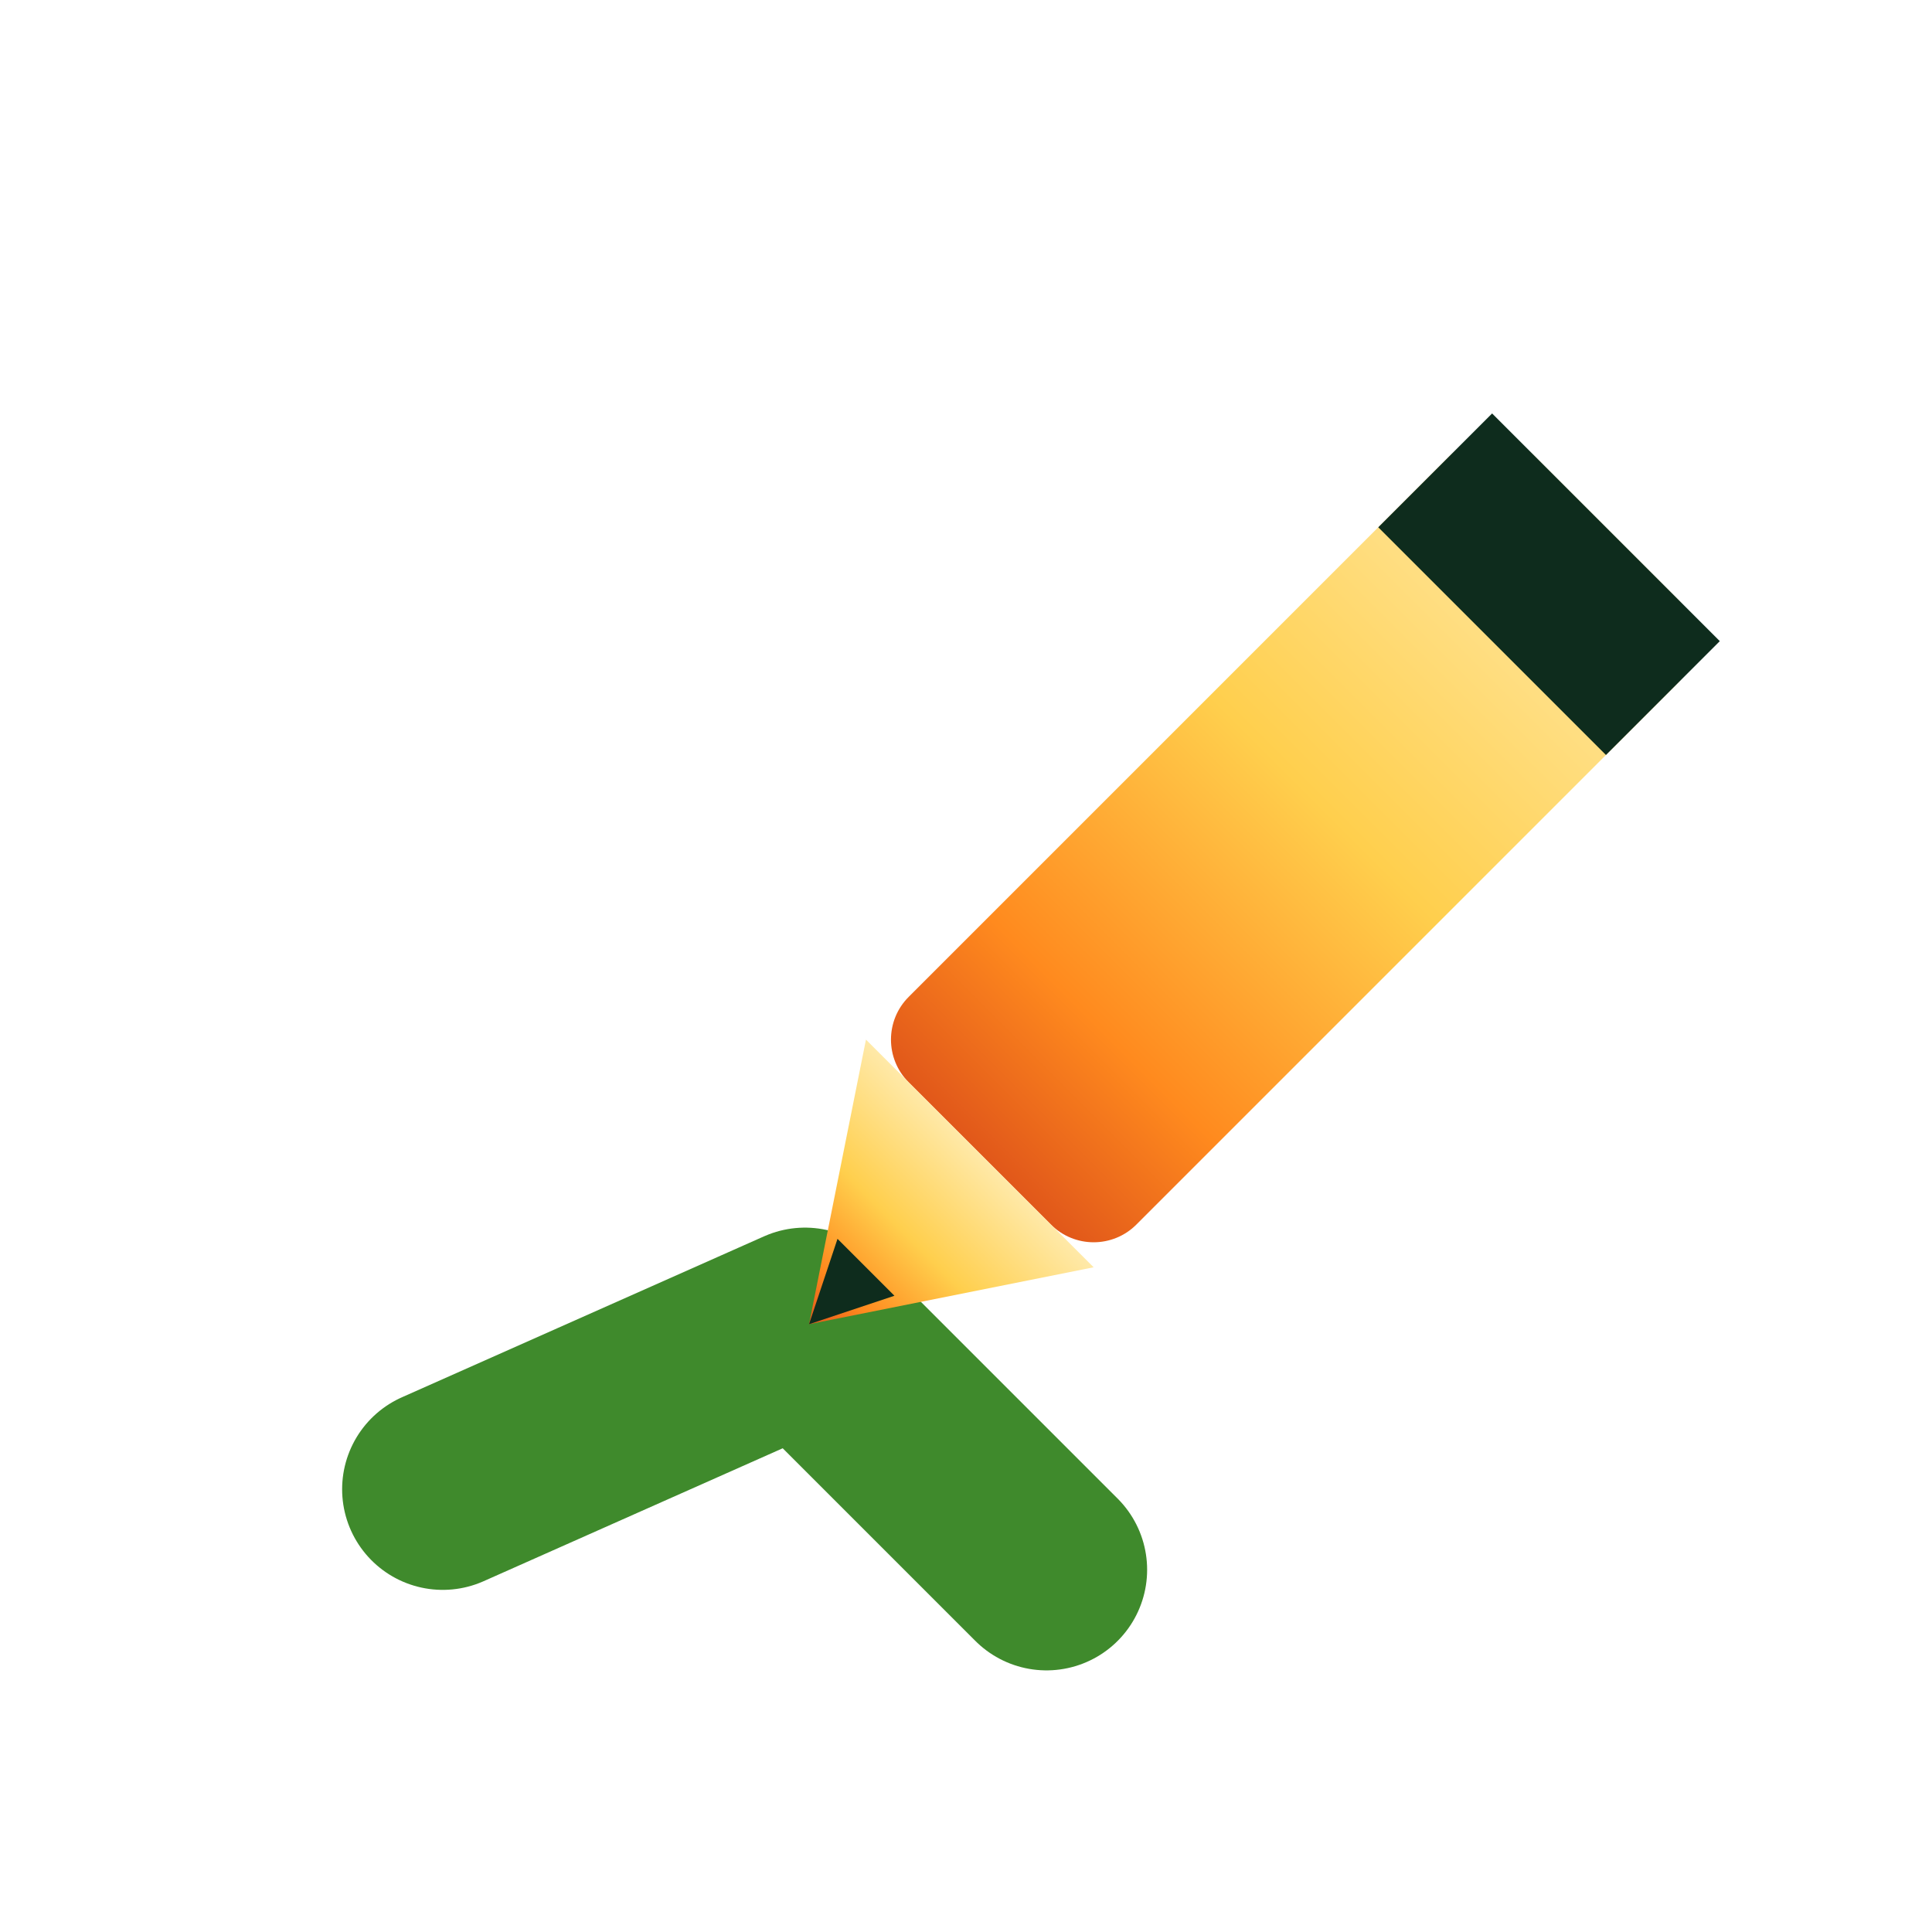
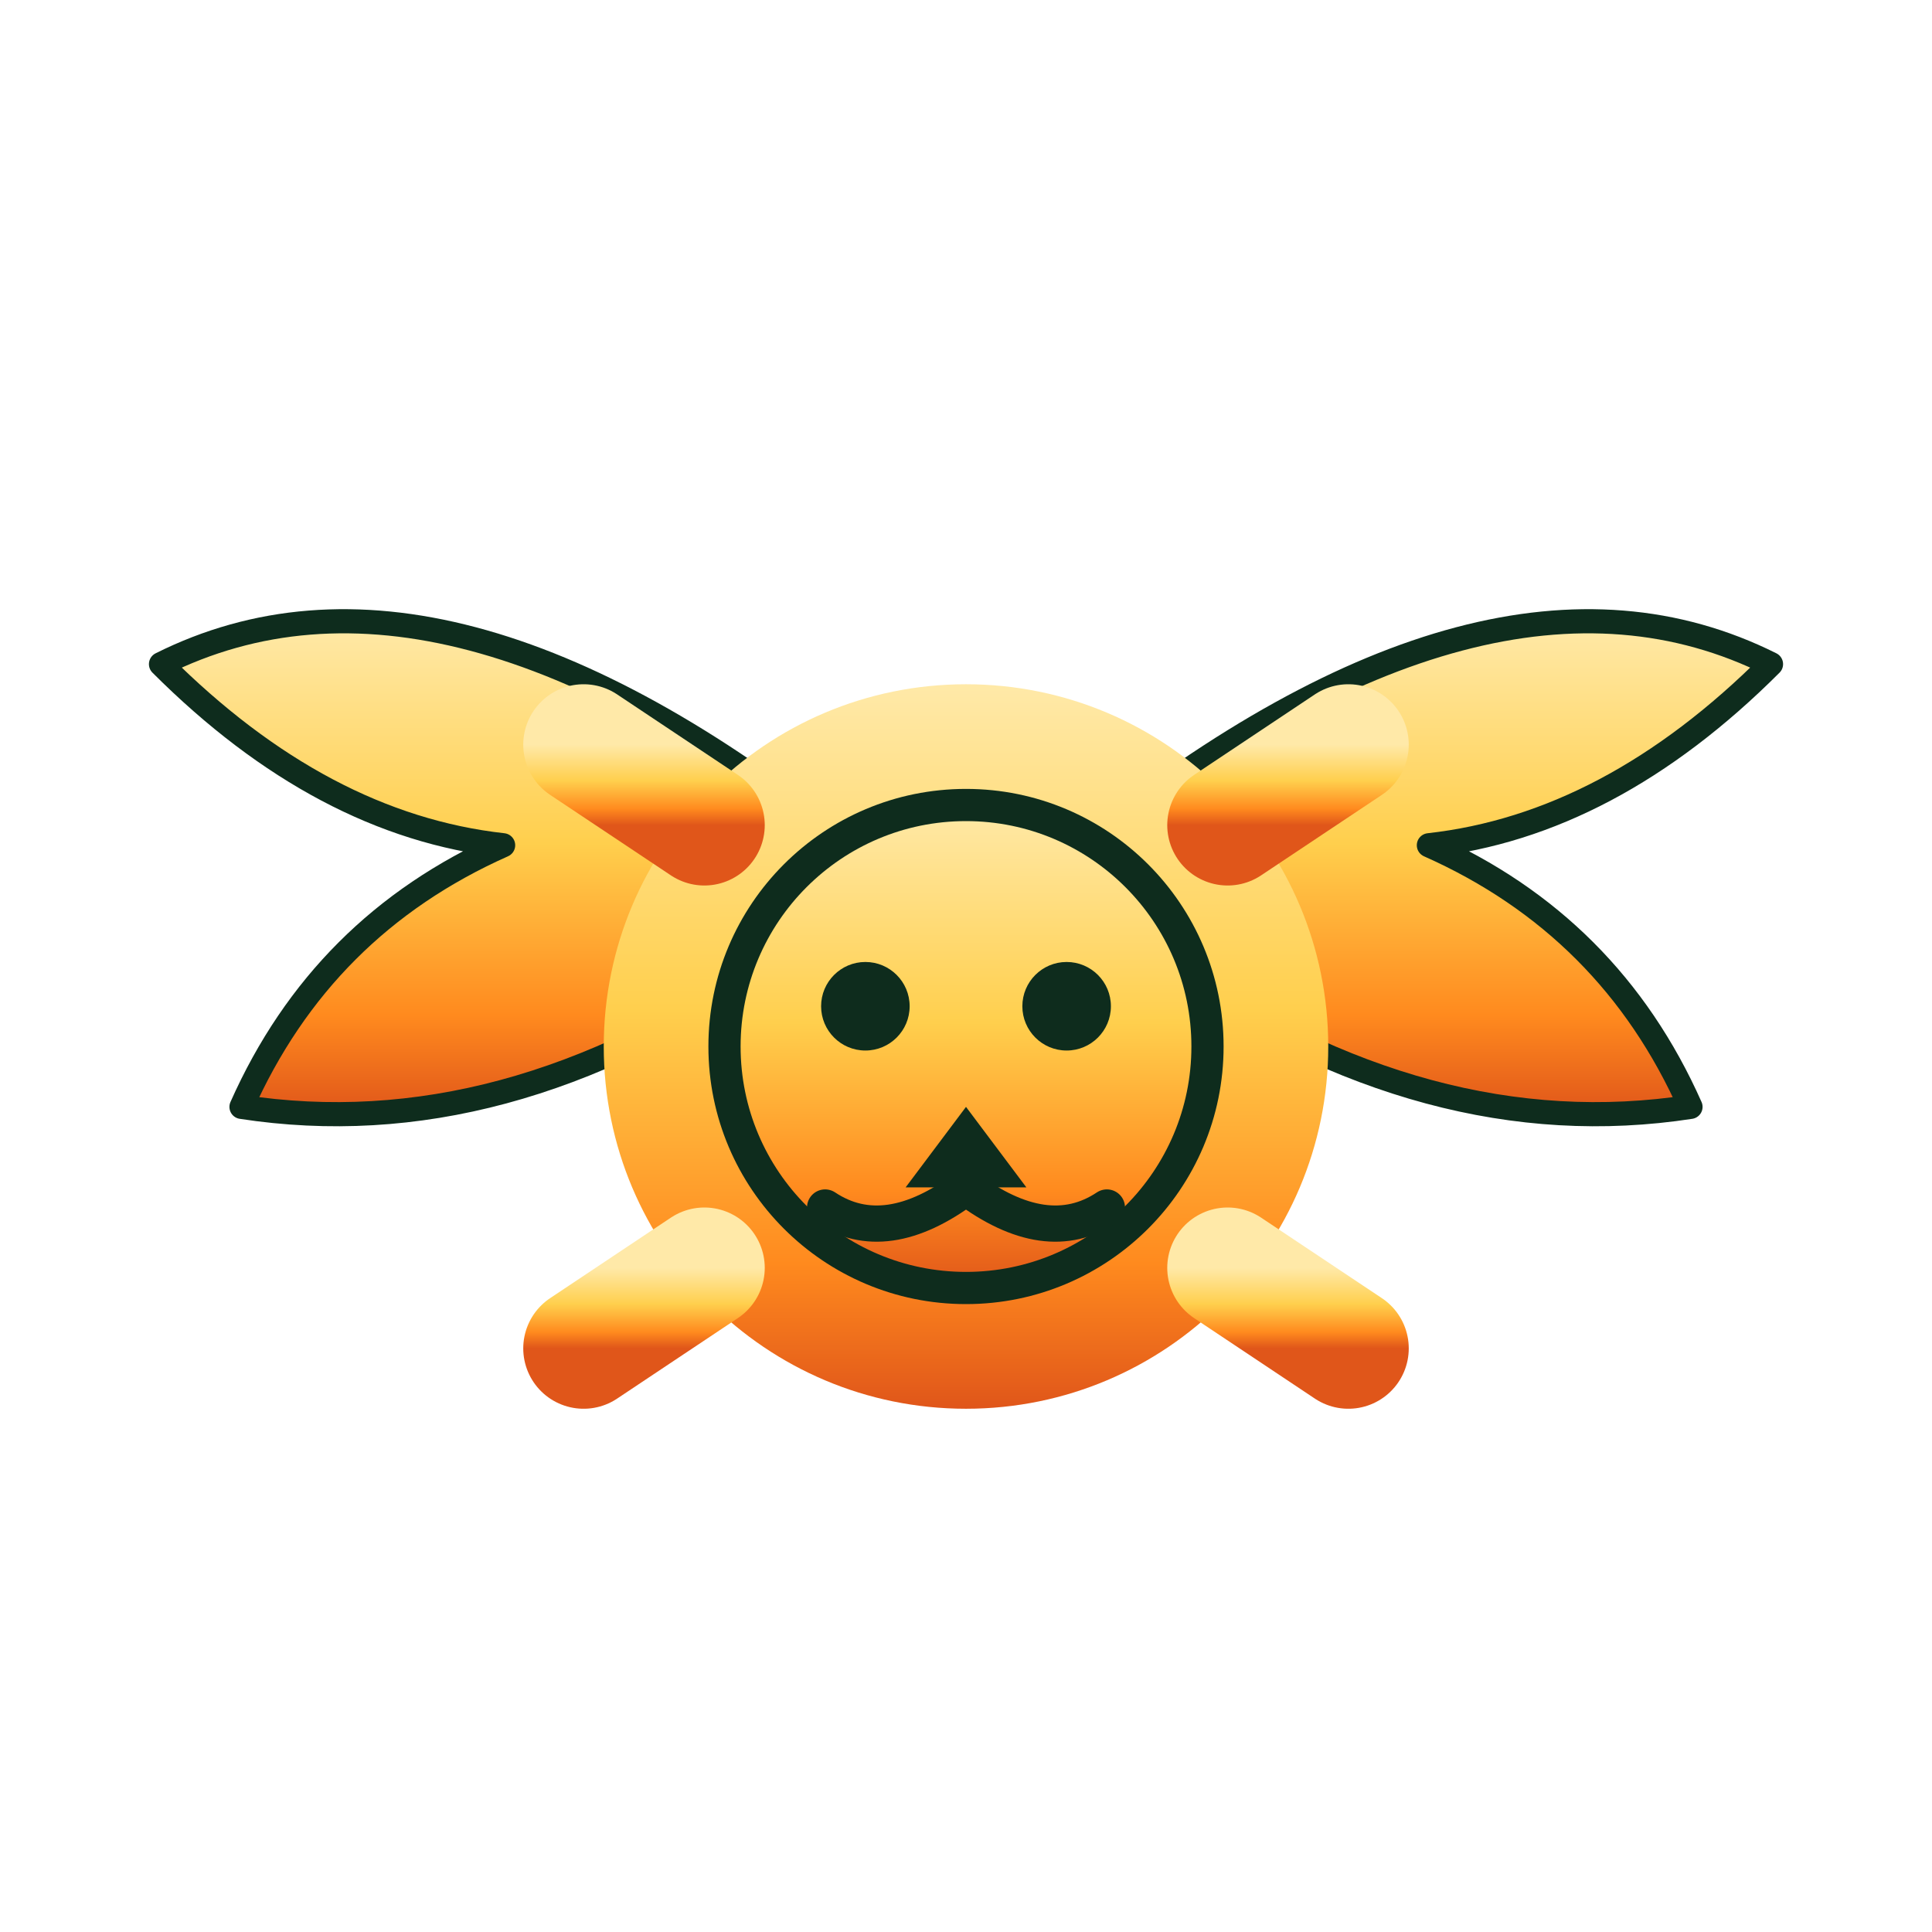
<svg xmlns="http://www.w3.org/2000/svg" viewBox="0 0 96 96" width="96" height="96">
  <defs>
    <linearGradient id="g" x1="0" y1="0" x2="0" y2="1">
      <stop offset="0" stop-color="#ffe9a8" />
      <stop offset=".45" stop-color="#ffcf4d" />
      <stop offset=".8" stop-color="#ff8a1e" />
      <stop offset="1" stop-color="#e0561a" />
    </linearGradient>
  </defs>
-   <path d="M22 74 L40 66 L52 78" fill="none" stroke="#3f8a2c" stroke-width="10" stroke-linecap="round" stroke-linejoin="round" />
-   <g transform="rotate(45 60 46)">
-     <rect x="52" y="18" width="16" height="44" rx="3" fill="url(#g)" />
-     <rect x="52" y="18" width="16" height="8" fill="#0e2c1d" />
-     <path d="M52 62 L60 74 L68 62 Z" fill="url(#g)" />
-     <path d="M58 70 L60 74 L62 70 Z" fill="#0e2c1d" />
+   <path d="M42 42 q-20 -16 -34 -9 q8 8 17 9 q-9 4 -13 13 q13 2 26 -7 z" fill="url(#g)" stroke="#0e2c1d" stroke-width="1.2" stroke-linejoin="round" />
+   <path d="M54 42 q20 -16 34 -9 q-8 8 -17 9 q9 4 13 13 q-13 2 -26 -7 z" fill="url(#g)" stroke="#0e2c1d" stroke-width="1.2" stroke-linejoin="round" />
+   <circle cx="48" cy="52" r="18" fill="url(#g)" />
+   <g stroke="url(#g)" stroke-width="6" stroke-linecap="round">
+     <line x1="48" y1="36" x2="48" y2="30" />
+     <line x1="61" y1="41" x2="67" y2="37" />
+     <line x1="35" y1="41" x2="29" y2="37" />
+     <line x1="65" y1="52" x2="72" y2="52" />
+     <line x1="31" y1="52" x2="24" y2="52" />
+     <line x1="61" y1="63" x2="67" y2="67" />
+     <line x1="35" y1="63" x2="29" y2="67" />
  </g>
+   <circle cx="48" cy="52" r="12" fill="url(#g)" stroke="#0e2c1d" stroke-width="1.6" />
+   <circle cx="43" cy="50" r="2.2" fill="#0e2c1d" />
+   <circle cx="53" cy="50" r="2.2" fill="#0e2c1d" />
+   <path d="M48 55 l-3 4 h6 z" fill="#0e2c1d" />
+   <path d="M48 59 q-4 3 -7 1 M48 59 q4 3 7 1" fill="none" stroke="#0e2c1d" stroke-width="1.8" stroke-linecap="round" />
</svg>
